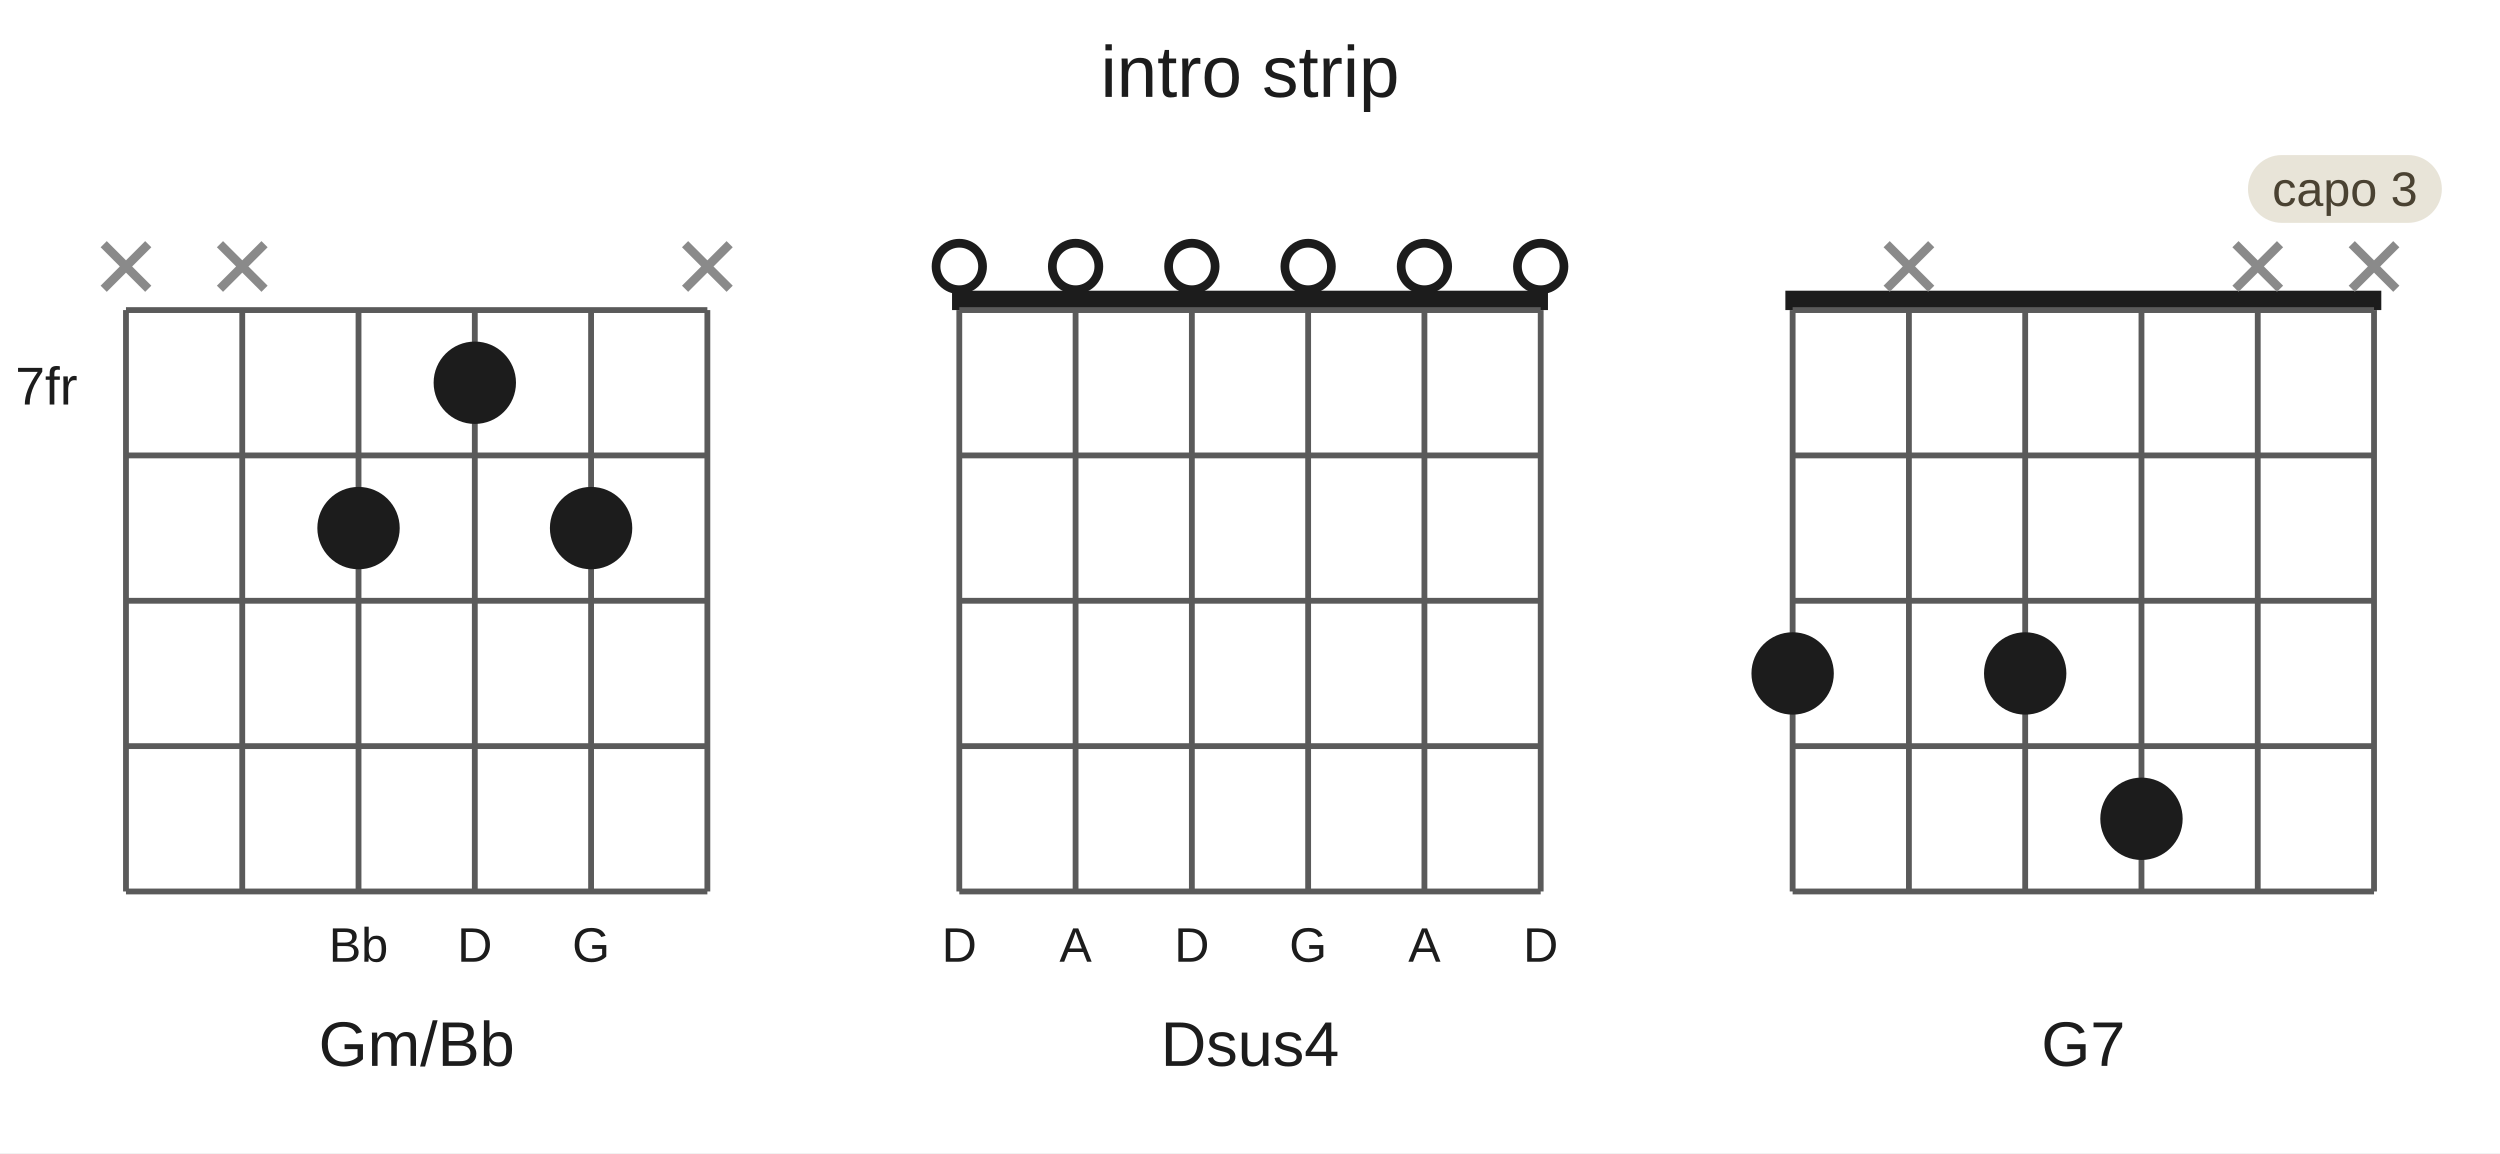
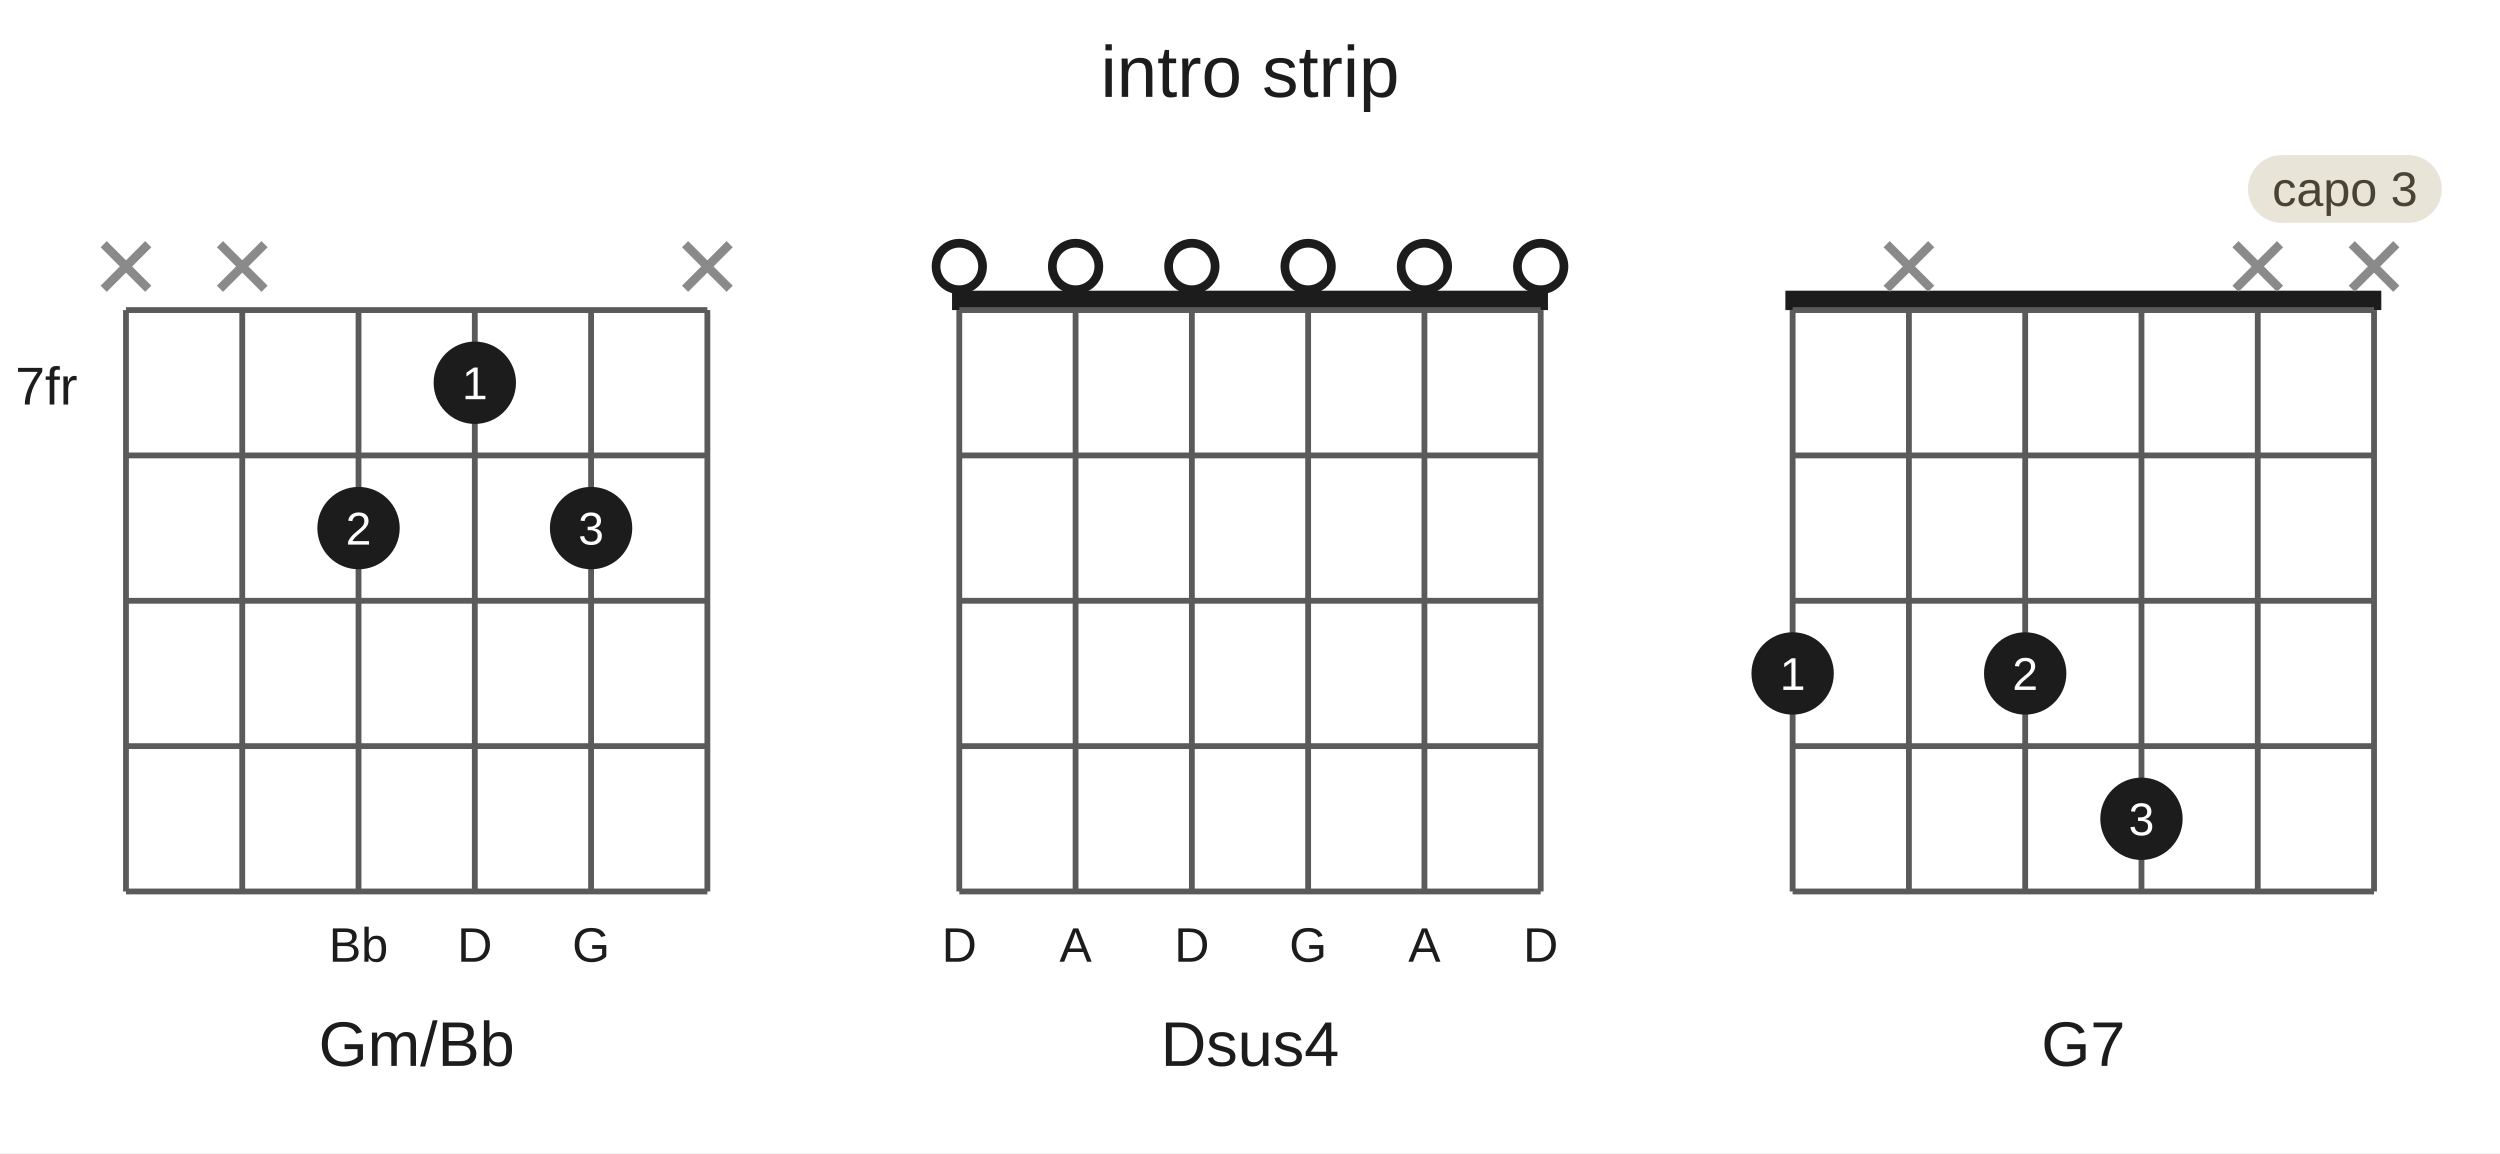
<svg xmlns="http://www.w3.org/2000/svg" viewBox="0 0 516 238" width="516" height="238">
  <rect width="516" height="238" fill="#ffffff" />
  <path transform="translate(227.16 20.00) scale(0.00732)" d="M137 -1312V-1484H317V-1312ZM137 0V-1082H317V0Z" fill="#1c1c1c" />
  <path transform="translate(230.49 20.00) scale(0.00732)" d="M825 0V-686Q825 -793 804.0 -852.0Q783 -911 737.0 -937.0Q691 -963 602 -963Q472 -963 397.0 -874.0Q322 -785 322 -627V0H142V-851Q142 -1040 136 -1082H306Q307 -1077 308.0 -1055.0Q309 -1033 310.5 -1004.5Q312 -976 314 -897H317Q379 -1009 460.5 -1055.5Q542 -1102 663 -1102Q841 -1102 923.5 -1013.5Q1006 -925 1006 -721V0Z" fill="#1c1c1c" />
  <path transform="translate(238.83 20.00) scale(0.00732)" d="M554 -8Q465 16 372 16Q156 16 156 -229V-951H31V-1082H163L216 -1324H336V-1082H536V-951H336V-268Q336 -190 361.5 -158.5Q387 -127 450 -127Q486 -127 554 -141Z" fill="#1c1c1c" />
  <path transform="translate(243.00 20.00) scale(0.00732)" d="M142 0V-830Q142 -944 136 -1082H306Q314 -898 314 -861H318Q361 -1000 417.0 -1051.0Q473 -1102 575 -1102Q611 -1102 648 -1092V-927Q612 -937 552 -937Q440 -937 381.0 -840.5Q322 -744 322 -564V0Z" fill="#1c1c1c" />
  <path transform="translate(248.00 20.00) scale(0.00732)" d="M1053 -542Q1053 -258 928.0 -119.0Q803 20 565 20Q328 20 207.0 -124.5Q86 -269 86 -542Q86 -1102 571 -1102Q819 -1102 936.0 -965.5Q1053 -829 1053 -542ZM864 -542Q864 -766 797.5 -867.5Q731 -969 574 -969Q416 -969 345.5 -865.5Q275 -762 275 -542Q275 -328 344.5 -220.5Q414 -113 563 -113Q725 -113 794.5 -217.0Q864 -321 864 -542Z" fill="#1c1c1c" />
  <path transform="translate(260.50 20.00) scale(0.00732)" d="M950 -299Q950 -146 834.5 -63.0Q719 20 511 20Q309 20 199.5 -46.5Q90 -113 57 -254L216 -285Q239 -198 311.0 -157.5Q383 -117 511 -117Q648 -117 711.5 -159.0Q775 -201 775 -285Q775 -349 731.0 -389.0Q687 -429 589 -455L460 -489Q305 -529 239.5 -567.5Q174 -606 137.0 -661.0Q100 -716 100 -796Q100 -944 205.5 -1021.5Q311 -1099 513 -1099Q692 -1099 797.5 -1036.0Q903 -973 931 -834L769 -814Q754 -886 688.5 -924.5Q623 -963 513 -963Q391 -963 333.0 -926.0Q275 -889 275 -814Q275 -768 299.0 -738.0Q323 -708 370.0 -687.0Q417 -666 568 -629Q711 -593 774.0 -562.5Q837 -532 873.5 -495.0Q910 -458 930.0 -409.5Q950 -361 950 -299Z" fill="#1c1c1c" />
  <path transform="translate(268.00 20.00) scale(0.00732)" d="M554 -8Q465 16 372 16Q156 16 156 -229V-951H31V-1082H163L216 -1324H336V-1082H536V-951H336V-268Q336 -190 361.5 -158.5Q387 -127 450 -127Q486 -127 554 -141Z" fill="#1c1c1c" />
  <path transform="translate(272.17 20.00) scale(0.00732)" d="M142 0V-830Q142 -944 136 -1082H306Q314 -898 314 -861H318Q361 -1000 417.0 -1051.0Q473 -1102 575 -1102Q611 -1102 648 -1092V-927Q612 -937 552 -937Q440 -937 381.0 -840.5Q322 -744 322 -564V0Z" fill="#1c1c1c" />
  <path transform="translate(277.17 20.00) scale(0.00732)" d="M137 -1312V-1484H317V-1312ZM137 0V-1082H317V0Z" fill="#1c1c1c" />
  <path transform="translate(280.50 20.00) scale(0.00732)" d="M1053 -546Q1053 20 655 20Q405 20 319 -168H314Q318 -160 318 2V425H138V-861Q138 -1028 132 -1082H306Q307 -1078 309.0 -1053.5Q311 -1029 313.5 -978.0Q316 -927 316 -908H320Q368 -1008 447.0 -1054.5Q526 -1101 655 -1101Q855 -1101 954.0 -967.0Q1053 -833 1053 -546ZM864 -542Q864 -768 803.0 -865.0Q742 -962 609 -962Q502 -962 441.5 -917.0Q381 -872 349.5 -776.5Q318 -681 318 -528Q318 -315 386.0 -214.0Q454 -113 607 -113Q741 -113 802.5 -211.5Q864 -310 864 -542Z" fill="#1c1c1c" />
  <path transform="translate(3.16 83.50) scale(0.00537)" d="M1036 -1263Q820 -933 731.0 -746.0Q642 -559 597.5 -377.0Q553 -195 553 0H365Q365 -270 479.5 -568.5Q594 -867 862 -1256H105V-1409H1036Z" fill="#1c1c1c" />
  <path transform="translate(9.28 83.50) scale(0.00537)" d="M361 -951V0H181V-951H29V-1082H181V-1204Q181 -1352 246.0 -1417.0Q311 -1482 445 -1482Q520 -1482 572 -1470V-1333Q527 -1341 492 -1341Q423 -1341 392.0 -1306.0Q361 -1271 361 -1179V-1082H572V-951Z" fill="#1c1c1c" />
  <path transform="translate(12.34 83.50) scale(0.00537)" d="M142 0V-830Q142 -944 136 -1082H306Q314 -898 314 -861H318Q361 -1000 417.0 -1051.0Q473 -1102 575 -1102Q611 -1102 648 -1092V-927Q612 -937 552 -937Q440 -937 381.0 -840.5Q322 -744 322 -564V0Z" fill="#1c1c1c" />
  <line x1="26.00" y1="64.00" x2="26.00" y2="184.00" stroke="#5a5a5a" stroke-width="1.2" />
  <line x1="50.00" y1="64.00" x2="50.00" y2="184.00" stroke="#5a5a5a" stroke-width="1.2" />
  <line x1="74.00" y1="64.00" x2="74.00" y2="184.00" stroke="#5a5a5a" stroke-width="1.2" />
  <line x1="98.00" y1="64.00" x2="98.00" y2="184.00" stroke="#5a5a5a" stroke-width="1.2" />
  <line x1="122.00" y1="64.00" x2="122.00" y2="184.00" stroke="#5a5a5a" stroke-width="1.2" />
  <line x1="146.00" y1="64.00" x2="146.00" y2="184.00" stroke="#5a5a5a" stroke-width="1.2" />
  <line x1="26.00" y1="64.00" x2="146.00" y2="64.00" stroke="#5a5a5a" stroke-width="1.2" />
  <line x1="26.00" y1="94.00" x2="146.00" y2="94.00" stroke="#5a5a5a" stroke-width="1.2" />
  <line x1="26.00" y1="124.00" x2="146.00" y2="124.00" stroke="#5a5a5a" stroke-width="1.2" />
  <line x1="26.00" y1="154.00" x2="146.00" y2="154.00" stroke="#5a5a5a" stroke-width="1.2" />
  <line x1="26.00" y1="184.00" x2="146.00" y2="184.00" stroke="#5a5a5a" stroke-width="1.2" />
  <path d="M 21.40 50.40 L 30.60 59.60 M 21.40 59.60 L 30.60 50.40" stroke="#8a8a8a" stroke-width="1.8" fill="none" />
  <path d="M 45.40 50.40 L 54.60 59.60 M 45.40 59.60 L 54.60 50.40" stroke="#8a8a8a" stroke-width="1.8" fill="none" />
  <path d="M 141.40 50.40 L 150.60 59.60 M 141.40 59.60 L 150.60 50.40" stroke="#8a8a8a" stroke-width="1.8" fill="none" />
  <circle cx="74.00" cy="109.00" r="8.50" fill="#1c1c1c" />
+   <path transform="translate(71.36 112.40) scale(0.00464)" d="M103 0V-127Q154 -244 227.5 -333.5Q301 -423 382.0 -495.5Q463 -568 542.5 -630.0Q622 -692 686.0 -754.0Q750 -816 789.5 -884.0Q829 -952 829 -1038Q829 -1154 761.0 -1218.0Q693 -1282 572 -1282Q457 -1282 382.5 -1219.5Q308 -1157 295 -1044L111 -1061Q131 -1230 254.5 -1330.0Q378 -1430 572 -1430Q785 -1430 899.5 -1329.5Q1014 -1229 1014 -1044Q1014 -962 976.5 -881.0Q939 -800 865.0 -719.0Q791 -638 582 -468Q467 -374 399.0 -298.5Q331 -223 301 -153H1036V0Z" fill="#ffffff" />
  <circle cx="98.00" cy="79.00" r="8.50" fill="#1c1c1c" />
+   <path transform="translate(95.36 82.40) scale(0.00464)" d="M156 0V-153H515V-1237L197 -1010V-1180L530 -1409H696V-153H1039V0Z" fill="#ffffff" />
  <circle cx="122.00" cy="109.00" r="8.50" fill="#1c1c1c" />
+   <path transform="translate(119.36 112.40) scale(0.00464)" d="M1049 -389Q1049 -194 925.0 -87.0Q801 20 571 20Q357 20 229.5 -76.5Q102 -173 78 -362L264 -379Q300 -129 571 -129Q707 -129 784.5 -196.0Q862 -263 862 -395Q862 -510 773.5 -574.5Q685 -639 518 -639H416V-795H514Q662 -795 743.5 -859.5Q825 -924 825 -1038Q825 -1151 758.5 -1216.5Q692 -1282 561 -1282Q442 -1282 368.5 -1221.0Q295 -1160 283 -1049L102 -1063Q122 -1236 245.5 -1333.0Q369 -1430 563 -1430Q775 -1430 892.5 -1331.5Q1010 -1233 1010 -1057Q1010 -922 934.5 -837.5Q859 -753 715 -723V-719Q873 -702 961.0 -613.0Q1049 -524 1049 -389Z" fill="#ffffff" />
  <path transform="translate(67.88 198.50) scale(0.00488)" d="M1258 -397Q1258 -209 1121.0 -104.5Q984 0 740 0H168V-1409H680Q1176 -1409 1176 -1067Q1176 -942 1106.0 -857.0Q1036 -772 908 -743Q1076 -723 1167.0 -630.5Q1258 -538 1258 -397ZM984 -1044Q984 -1158 906.0 -1207.0Q828 -1256 680 -1256H359V-810H680Q833 -810 908.5 -867.5Q984 -925 984 -1044ZM1065 -412Q1065 -661 715 -661H359V-153H730Q905 -153 985.0 -218.0Q1065 -283 1065 -412Z" fill="#1c1c1c" />
  <path transform="translate(74.55 198.50) scale(0.00488)" d="M1053 -546Q1053 20 655 20Q532 20 450.5 -24.5Q369 -69 318 -168H316Q316 -137 312.0 -73.5Q308 -10 306 0H132Q138 -54 138 -223V-1484H318V-1061Q318 -996 314 -908H318Q368 -1012 450.5 -1057.0Q533 -1102 655 -1102Q860 -1102 956.5 -964.0Q1053 -826 1053 -546ZM864 -540Q864 -767 804.0 -865.0Q744 -963 609 -963Q457 -963 387.5 -859.0Q318 -755 318 -529Q318 -316 386.0 -214.5Q454 -113 607 -113Q743 -113 803.5 -213.5Q864 -314 864 -540Z" fill="#1c1c1c" />
  <path transform="translate(94.39 198.50) scale(0.00488)" d="M1381 -719Q1381 -501 1296.0 -337.5Q1211 -174 1055.0 -87.0Q899 0 695 0H168V-1409H634Q992 -1409 1186.5 -1229.5Q1381 -1050 1381 -719ZM1189 -719Q1189 -981 1045.5 -1118.5Q902 -1256 630 -1256H359V-153H673Q828 -153 945.5 -221.0Q1063 -289 1126.0 -417.0Q1189 -545 1189 -719Z" fill="#1c1c1c" />
  <path transform="translate(118.11 198.50) scale(0.00488)" d="M103 -711Q103 -1054 287.0 -1242.0Q471 -1430 804 -1430Q1038 -1430 1184.0 -1351.0Q1330 -1272 1409 -1098L1227 -1044Q1167 -1164 1061.5 -1219.0Q956 -1274 799 -1274Q555 -1274 426.0 -1126.5Q297 -979 297 -711Q297 -444 434.0 -289.5Q571 -135 813 -135Q951 -135 1070.5 -177.0Q1190 -219 1264 -291V-545H843V-705H1440V-219Q1328 -105 1165.5 -42.5Q1003 20 813 20Q592 20 432.0 -68.0Q272 -156 187.5 -321.5Q103 -487 103 -711Z" fill="#1c1c1c" />
  <path transform="translate(65.77 220.00) scale(0.00635)" d="M103 -711Q103 -1054 287.0 -1242.0Q471 -1430 804 -1430Q1038 -1430 1184.0 -1351.0Q1330 -1272 1409 -1098L1227 -1044Q1167 -1164 1061.5 -1219.0Q956 -1274 799 -1274Q555 -1274 426.0 -1126.5Q297 -979 297 -711Q297 -444 434.0 -289.5Q571 -135 813 -135Q951 -135 1070.5 -177.0Q1190 -219 1264 -291V-545H843V-705H1440V-219Q1328 -105 1165.5 -42.5Q1003 20 813 20Q592 20 432.0 -68.0Q272 -156 187.5 -321.5Q103 -487 103 -711Z" fill="#1c1c1c" />
  <path transform="translate(75.89 220.00) scale(0.00635)" d="M768 0V-686Q768 -843 725.0 -903.0Q682 -963 570 -963Q455 -963 388.0 -875.0Q321 -787 321 -627V0H142V-851Q142 -1040 136 -1082H306Q307 -1077 308.0 -1055.0Q309 -1033 310.5 -1004.5Q312 -976 314 -897H317Q375 -1012 450.0 -1057.0Q525 -1102 633 -1102Q756 -1102 827.5 -1053.0Q899 -1004 927 -897H930Q986 -1006 1065.5 -1054.0Q1145 -1102 1258 -1102Q1422 -1102 1496.5 -1013.0Q1571 -924 1571 -721V0H1393V-686Q1393 -843 1350.0 -903.0Q1307 -963 1195 -963Q1077 -963 1011.5 -875.5Q946 -788 946 -627V0Z" fill="#1c1c1c" />
  <path transform="translate(86.71 220.00) scale(0.00635)" d="M0 20 411 -1484H569L162 20Z" fill="#1c1c1c" />
  <path transform="translate(90.33 220.00) scale(0.00635)" d="M1258 -397Q1258 -209 1121.0 -104.5Q984 0 740 0H168V-1409H680Q1176 -1409 1176 -1067Q1176 -942 1106.0 -857.0Q1036 -772 908 -743Q1076 -723 1167.0 -630.5Q1258 -538 1258 -397ZM984 -1044Q984 -1158 906.0 -1207.0Q828 -1256 680 -1256H359V-810H680Q833 -810 908.5 -867.5Q984 -925 984 -1044ZM1065 -412Q1065 -661 715 -661H359V-153H730Q905 -153 985.0 -218.0Q1065 -283 1065 -412Z" fill="#1c1c1c" />
  <path transform="translate(99.00 220.00) scale(0.00635)" d="M1053 -546Q1053 20 655 20Q532 20 450.5 -24.5Q369 -69 318 -168H316Q316 -137 312.0 -73.5Q308 -10 306 0H132Q138 -54 138 -223V-1484H318V-1061Q318 -996 314 -908H318Q368 -1012 450.5 -1057.0Q533 -1102 655 -1102Q860 -1102 956.5 -964.0Q1053 -826 1053 -546ZM864 -540Q864 -767 804.0 -865.0Q744 -963 609 -963Q457 -963 387.5 -859.0Q318 -755 318 -529Q318 -316 386.0 -214.5Q454 -113 607 -113Q743 -113 803.5 -213.5Q864 -314 864 -540Z" fill="#1c1c1c" />
  <rect x="196.50" y="60.00" width="123.00" height="4" fill="#1c1c1c" />
  <line x1="198.00" y1="64.00" x2="198.00" y2="184.00" stroke="#5a5a5a" stroke-width="1.2" />
  <line x1="222.00" y1="64.00" x2="222.00" y2="184.00" stroke="#5a5a5a" stroke-width="1.2" />
  <line x1="246.00" y1="64.00" x2="246.00" y2="184.00" stroke="#5a5a5a" stroke-width="1.2" />
  <line x1="270.00" y1="64.00" x2="270.00" y2="184.00" stroke="#5a5a5a" stroke-width="1.2" />
  <line x1="294.00" y1="64.00" x2="294.00" y2="184.00" stroke="#5a5a5a" stroke-width="1.2" />
  <line x1="318.00" y1="64.00" x2="318.00" y2="184.00" stroke="#5a5a5a" stroke-width="1.2" />
  <line x1="198.00" y1="64.00" x2="318.00" y2="64.00" stroke="#5a5a5a" stroke-width="1.2" />
  <line x1="198.00" y1="94.00" x2="318.00" y2="94.00" stroke="#5a5a5a" stroke-width="1.2" />
  <line x1="198.00" y1="124.00" x2="318.00" y2="124.00" stroke="#5a5a5a" stroke-width="1.2" />
  <line x1="198.00" y1="154.00" x2="318.00" y2="154.00" stroke="#5a5a5a" stroke-width="1.2" />
  <line x1="198.00" y1="184.00" x2="318.00" y2="184.00" stroke="#5a5a5a" stroke-width="1.2" />
  <circle cx="198.00" cy="55.00" r="4.8" fill="none" stroke="#1c1c1c" stroke-width="1.8" />
  <circle cx="222.00" cy="55.00" r="4.8" fill="none" stroke="#1c1c1c" stroke-width="1.8" />
  <circle cx="246.00" cy="55.00" r="4.8" fill="none" stroke="#1c1c1c" stroke-width="1.8" />
  <circle cx="270.00" cy="55.00" r="4.8" fill="none" stroke="#1c1c1c" stroke-width="1.8" />
  <circle cx="294.00" cy="55.00" r="4.8" fill="none" stroke="#1c1c1c" stroke-width="1.8" />
  <circle cx="318.00" cy="55.00" r="4.8" fill="none" stroke="#1c1c1c" stroke-width="1.8" />
  <path transform="translate(194.39 198.50) scale(0.00488)" d="M1381 -719Q1381 -501 1296.0 -337.5Q1211 -174 1055.0 -87.0Q899 0 695 0H168V-1409H634Q992 -1409 1186.5 -1229.5Q1381 -1050 1381 -719ZM1189 -719Q1189 -981 1045.5 -1118.5Q902 -1256 630 -1256H359V-153H673Q828 -153 945.5 -221.0Q1063 -289 1126.0 -417.0Q1189 -545 1189 -719Z" fill="#1c1c1c" />
  <path transform="translate(218.67 198.50) scale(0.00488)" d="M1167 0 1006 -412H364L202 0H4L579 -1409H796L1362 0ZM685 -1265 676 -1237Q651 -1154 602 -1024L422 -561H949L768 -1026Q740 -1095 712 -1182Z" fill="#1c1c1c" />
  <path transform="translate(242.39 198.50) scale(0.00488)" d="M1381 -719Q1381 -501 1296.0 -337.5Q1211 -174 1055.0 -87.0Q899 0 695 0H168V-1409H634Q992 -1409 1186.5 -1229.5Q1381 -1050 1381 -719ZM1189 -719Q1189 -981 1045.5 -1118.5Q902 -1256 630 -1256H359V-153H673Q828 -153 945.5 -221.0Q1063 -289 1126.0 -417.0Q1189 -545 1189 -719Z" fill="#1c1c1c" />
  <path transform="translate(266.11 198.50) scale(0.00488)" d="M103 -711Q103 -1054 287.0 -1242.0Q471 -1430 804 -1430Q1038 -1430 1184.0 -1351.0Q1330 -1272 1409 -1098L1227 -1044Q1167 -1164 1061.5 -1219.0Q956 -1274 799 -1274Q555 -1274 426.0 -1126.5Q297 -979 297 -711Q297 -444 434.0 -289.5Q571 -135 813 -135Q951 -135 1070.5 -177.0Q1190 -219 1264 -291V-545H843V-705H1440V-219Q1328 -105 1165.5 -42.5Q1003 20 813 20Q592 20 432.0 -68.0Q272 -156 187.5 -321.5Q103 -487 103 -711Z" fill="#1c1c1c" />
  <path transform="translate(290.67 198.50) scale(0.00488)" d="M1167 0 1006 -412H364L202 0H4L579 -1409H796L1362 0ZM685 -1265 676 -1237Q651 -1154 602 -1024L422 -561H949L768 -1026Q740 -1095 712 -1182Z" fill="#1c1c1c" />
  <path transform="translate(314.39 198.50) scale(0.00488)" d="M1381 -719Q1381 -501 1296.0 -337.5Q1211 -174 1055.0 -87.0Q899 0 695 0H168V-1409H634Q992 -1409 1186.5 -1229.5Q1381 -1050 1381 -719ZM1189 -719Q1189 -981 1045.5 -1118.5Q902 -1256 630 -1256H359V-153H673Q828 -153 945.5 -221.0Q1063 -289 1126.0 -417.0Q1189 -545 1189 -719Z" fill="#1c1c1c" />
  <path transform="translate(239.58 220.00) scale(0.00635)" d="M1381 -719Q1381 -501 1296.0 -337.5Q1211 -174 1055.0 -87.0Q899 0 695 0H168V-1409H634Q992 -1409 1186.5 -1229.5Q1381 -1050 1381 -719ZM1189 -719Q1189 -981 1045.5 -1118.5Q902 -1256 630 -1256H359V-153H673Q828 -153 945.5 -221.0Q1063 -289 1126.0 -417.0Q1189 -545 1189 -719Z" fill="#1c1c1c" />
  <path transform="translate(248.96 220.00) scale(0.00635)" d="M950 -299Q950 -146 834.5 -63.0Q719 20 511 20Q309 20 199.5 -46.5Q90 -113 57 -254L216 -285Q239 -198 311.0 -157.5Q383 -117 511 -117Q648 -117 711.5 -159.0Q775 -201 775 -285Q775 -349 731.0 -389.0Q687 -429 589 -455L460 -489Q305 -529 239.5 -567.5Q174 -606 137.0 -661.0Q100 -716 100 -796Q100 -944 205.5 -1021.5Q311 -1099 513 -1099Q692 -1099 797.5 -1036.0Q903 -973 931 -834L769 -814Q754 -886 688.5 -924.5Q623 -963 513 -963Q391 -963 333.0 -926.0Q275 -889 275 -814Q275 -768 299.0 -738.0Q323 -708 370.0 -687.0Q417 -666 568 -629Q711 -593 774.0 -562.5Q837 -532 873.5 -495.0Q910 -458 930.0 -409.5Q950 -361 950 -299Z" fill="#1c1c1c" />
  <path transform="translate(255.46 220.00) scale(0.00635)" d="M314 -1082V-396Q314 -289 335.0 -230.0Q356 -171 402.0 -145.0Q448 -119 537 -119Q667 -119 742.0 -208.0Q817 -297 817 -455V-1082H997V-231Q997 -42 1003 0H833Q832 -5 831.0 -27.0Q830 -49 828.5 -77.5Q827 -106 825 -185H822Q760 -73 678.5 -26.5Q597 20 476 20Q298 20 215.5 -68.5Q133 -157 133 -361V-1082Z" fill="#1c1c1c" />
  <path transform="translate(262.69 220.00) scale(0.00635)" d="M950 -299Q950 -146 834.5 -63.0Q719 20 511 20Q309 20 199.5 -46.5Q90 -113 57 -254L216 -285Q239 -198 311.0 -157.5Q383 -117 511 -117Q648 -117 711.5 -159.0Q775 -201 775 -285Q775 -349 731.0 -389.0Q687 -429 589 -455L460 -489Q305 -529 239.5 -567.5Q174 -606 137.0 -661.0Q100 -716 100 -796Q100 -944 205.5 -1021.5Q311 -1099 513 -1099Q692 -1099 797.5 -1036.0Q903 -973 931 -834L769 -814Q754 -886 688.5 -924.5Q623 -963 513 -963Q391 -963 333.0 -926.0Q275 -889 275 -814Q275 -768 299.0 -738.0Q323 -708 370.0 -687.0Q417 -666 568 -629Q711 -593 774.0 -562.5Q837 -532 873.5 -495.0Q910 -458 930.0 -409.5Q950 -361 950 -299Z" fill="#1c1c1c" />
  <path transform="translate(269.19 220.00) scale(0.00635)" d="M881 -319V0H711V-319H47V-459L692 -1409H881V-461H1079V-319ZM711 -1206Q709 -1200 683.0 -1153.0Q657 -1106 644 -1087L283 -555L229 -481L213 -461H711Z" fill="#1c1c1c" />
  <rect x="368.50" y="60.00" width="123.00" height="4" fill="#1c1c1c" />
  <line x1="370.00" y1="64.00" x2="370.00" y2="184.00" stroke="#5a5a5a" stroke-width="1.2" />
  <line x1="394.00" y1="64.00" x2="394.00" y2="184.00" stroke="#5a5a5a" stroke-width="1.2" />
  <line x1="418.00" y1="64.00" x2="418.00" y2="184.00" stroke="#5a5a5a" stroke-width="1.2" />
  <line x1="442.00" y1="64.00" x2="442.00" y2="184.00" stroke="#5a5a5a" stroke-width="1.2" />
  <line x1="466.00" y1="64.00" x2="466.00" y2="184.00" stroke="#5a5a5a" stroke-width="1.2" />
  <line x1="490.00" y1="64.00" x2="490.00" y2="184.00" stroke="#5a5a5a" stroke-width="1.2" />
  <line x1="370.00" y1="64.00" x2="490.00" y2="64.00" stroke="#5a5a5a" stroke-width="1.2" />
  <line x1="370.00" y1="94.00" x2="490.00" y2="94.00" stroke="#5a5a5a" stroke-width="1.2" />
  <line x1="370.00" y1="124.00" x2="490.00" y2="124.00" stroke="#5a5a5a" stroke-width="1.2" />
  <line x1="370.00" y1="154.00" x2="490.00" y2="154.00" stroke="#5a5a5a" stroke-width="1.2" />
  <line x1="370.00" y1="184.00" x2="490.00" y2="184.00" stroke="#5a5a5a" stroke-width="1.2" />
  <path d="M 389.40 50.40 L 398.60 59.60 M 389.40 59.60 L 398.60 50.40" stroke="#8a8a8a" stroke-width="1.8" fill="none" />
  <path d="M 461.40 50.40 L 470.60 59.60 M 461.40 59.60 L 470.60 50.40" stroke="#8a8a8a" stroke-width="1.8" fill="none" />
  <path d="M 485.40 50.40 L 494.60 59.60 M 485.40 59.60 L 494.60 50.40" stroke="#8a8a8a" stroke-width="1.8" fill="none" />
  <circle cx="370.00" cy="139.00" r="8.50" fill="#1c1c1c" />
+   <path transform="translate(367.36 142.40) scale(0.00464)" d="M156 0V-153H515V-1237L197 -1010V-1180L530 -1409H696V-153H1039V0Z" fill="#ffffff" />
  <circle cx="418.00" cy="139.00" r="8.50" fill="#1c1c1c" />
+   <path transform="translate(415.36 142.40) scale(0.00464)" d="M103 0V-127Q154 -244 227.5 -333.5Q301 -423 382.0 -495.5Q463 -568 542.5 -630.0Q622 -692 686.0 -754.0Q750 -816 789.5 -884.0Q829 -952 829 -1038Q829 -1154 761.0 -1218.0Q693 -1282 572 -1282Q457 -1282 382.5 -1219.5Q308 -1157 295 -1044L111 -1061Q131 -1230 254.5 -1330.0Q378 -1430 572 -1430Q785 -1430 899.5 -1329.5Q1014 -1229 1014 -1044Q1014 -962 976.5 -881.0Q939 -800 865.0 -719.0Q791 -638 582 -468Q467 -374 399.0 -298.5Q331 -223 301 -153H1036V0Z" fill="#ffffff" />
  <circle cx="442.00" cy="169.00" r="8.50" fill="#1c1c1c" />
+   <path transform="translate(439.36 172.40) scale(0.00464)" d="M1049 -389Q1049 -194 925.0 -87.0Q801 20 571 20Q357 20 229.5 -76.5Q102 -173 78 -362L264 -379Q300 -129 571 -129Q707 -129 784.5 -196.0Q862 -263 862 -395Q862 -510 773.5 -574.5Q685 -639 518 -639H416V-795H514Q662 -795 743.5 -859.5Q825 -924 825 -1038Q825 -1151 758.5 -1216.5Q692 -1282 561 -1282Q442 -1282 368.5 -1221.0Q295 -1160 283 -1049L102 -1063Q122 -1236 245.5 -1333.0Q369 -1430 563 -1430Q775 -1430 892.5 -1331.5Q1010 -1233 1010 -1057Q1010 -922 934.5 -837.5Q859 -753 715 -723V-719Q873 -702 961.0 -613.0Q1049 -524 1049 -389Z" fill="#ffffff" />
  <rect x="463.98" y="32.00" width="40.02" height="14" rx="7" fill="#e8e4d8" />
  <path transform="translate(468.98 42.50) scale(0.00488)" d="M275 -546Q275 -330 343.0 -226.0Q411 -122 548 -122Q644 -122 708.5 -174.0Q773 -226 788 -334L970 -322Q949 -166 837.0 -73.0Q725 20 553 20Q326 20 206.5 -123.5Q87 -267 87 -542Q87 -815 207.0 -958.5Q327 -1102 551 -1102Q717 -1102 826.5 -1016.0Q936 -930 964 -779L779 -765Q765 -855 708.0 -908.0Q651 -961 546 -961Q403 -961 339.0 -866.0Q275 -771 275 -546Z" fill="#4a4232" />
  <path transform="translate(473.98 42.50) scale(0.00488)" d="M414 20Q251 20 169.0 -66.0Q87 -152 87 -302Q87 -470 197.5 -560.0Q308 -650 554 -656L797 -660V-719Q797 -851 741.0 -908.0Q685 -965 565 -965Q444 -965 389.0 -924.0Q334 -883 323 -793L135 -810Q181 -1102 569 -1102Q773 -1102 876.0 -1008.5Q979 -915 979 -738V-272Q979 -192 1000.0 -151.5Q1021 -111 1080 -111Q1106 -111 1139 -118V-6Q1071 10 1000 10Q900 10 854.5 -42.5Q809 -95 803 -207H797Q728 -83 636.5 -31.5Q545 20 414 20ZM455 -115Q554 -115 631.0 -160.0Q708 -205 752.5 -283.5Q797 -362 797 -445V-534L600 -530Q473 -528 407.5 -504.0Q342 -480 307.0 -430.0Q272 -380 272 -299Q272 -211 319.5 -163.0Q367 -115 455 -115Z" fill="#4a4232" />
  <path transform="translate(479.54 42.50) scale(0.00488)" d="M1053 -546Q1053 20 655 20Q405 20 319 -168H314Q318 -160 318 2V425H138V-861Q138 -1028 132 -1082H306Q307 -1078 309.0 -1053.5Q311 -1029 313.5 -978.0Q316 -927 316 -908H320Q368 -1008 447.0 -1054.5Q526 -1101 655 -1101Q855 -1101 954.0 -967.0Q1053 -833 1053 -546ZM864 -542Q864 -768 803.0 -865.0Q742 -962 609 -962Q502 -962 441.5 -917.0Q381 -872 349.5 -776.5Q318 -681 318 -528Q318 -315 386.0 -214.0Q454 -113 607 -113Q741 -113 802.5 -211.5Q864 -310 864 -542Z" fill="#4a4232" />
  <path transform="translate(485.10 42.50) scale(0.00488)" d="M1053 -542Q1053 -258 928.0 -119.0Q803 20 565 20Q328 20 207.0 -124.5Q86 -269 86 -542Q86 -1102 571 -1102Q819 -1102 936.0 -965.5Q1053 -829 1053 -542ZM864 -542Q864 -766 797.5 -867.5Q731 -969 574 -969Q416 -969 345.5 -865.5Q275 -762 275 -542Q275 -328 344.5 -220.5Q414 -113 563 -113Q725 -113 794.5 -217.0Q864 -321 864 -542Z" fill="#4a4232" />
  <path transform="translate(493.44 42.50) scale(0.00488)" d="M1049 -389Q1049 -194 925.0 -87.0Q801 20 571 20Q357 20 229.5 -76.5Q102 -173 78 -362L264 -379Q300 -129 571 -129Q707 -129 784.5 -196.0Q862 -263 862 -395Q862 -510 773.5 -574.5Q685 -639 518 -639H416V-795H514Q662 -795 743.5 -859.5Q825 -924 825 -1038Q825 -1151 758.5 -1216.5Q692 -1282 561 -1282Q442 -1282 368.5 -1221.0Q295 -1160 283 -1049L102 -1063Q122 -1236 245.5 -1333.0Q369 -1430 563 -1430Q775 -1430 892.5 -1331.5Q1010 -1233 1010 -1057Q1010 -922 934.5 -837.5Q859 -753 715 -723V-719Q873 -702 961.0 -613.0Q1049 -524 1049 -389Z" fill="#4a4232" />
  <path transform="translate(421.33 220.00) scale(0.00635)" d="M103 -711Q103 -1054 287.0 -1242.0Q471 -1430 804 -1430Q1038 -1430 1184.0 -1351.0Q1330 -1272 1409 -1098L1227 -1044Q1167 -1164 1061.5 -1219.0Q956 -1274 799 -1274Q555 -1274 426.0 -1126.5Q297 -979 297 -711Q297 -444 434.0 -289.5Q571 -135 813 -135Q951 -135 1070.5 -177.0Q1190 -219 1264 -291V-545H843V-705H1440V-219Q1328 -105 1165.5 -42.5Q1003 20 813 20Q592 20 432.0 -68.0Q272 -156 187.5 -321.5Q103 -487 103 -711Z" fill="#1c1c1c" />
  <path transform="translate(431.44 220.00) scale(0.00635)" d="M1036 -1263Q820 -933 731.0 -746.0Q642 -559 597.5 -377.0Q553 -195 553 0H365Q365 -270 479.5 -568.5Q594 -867 862 -1256H105V-1409H1036Z" fill="#1c1c1c" />
</svg>
